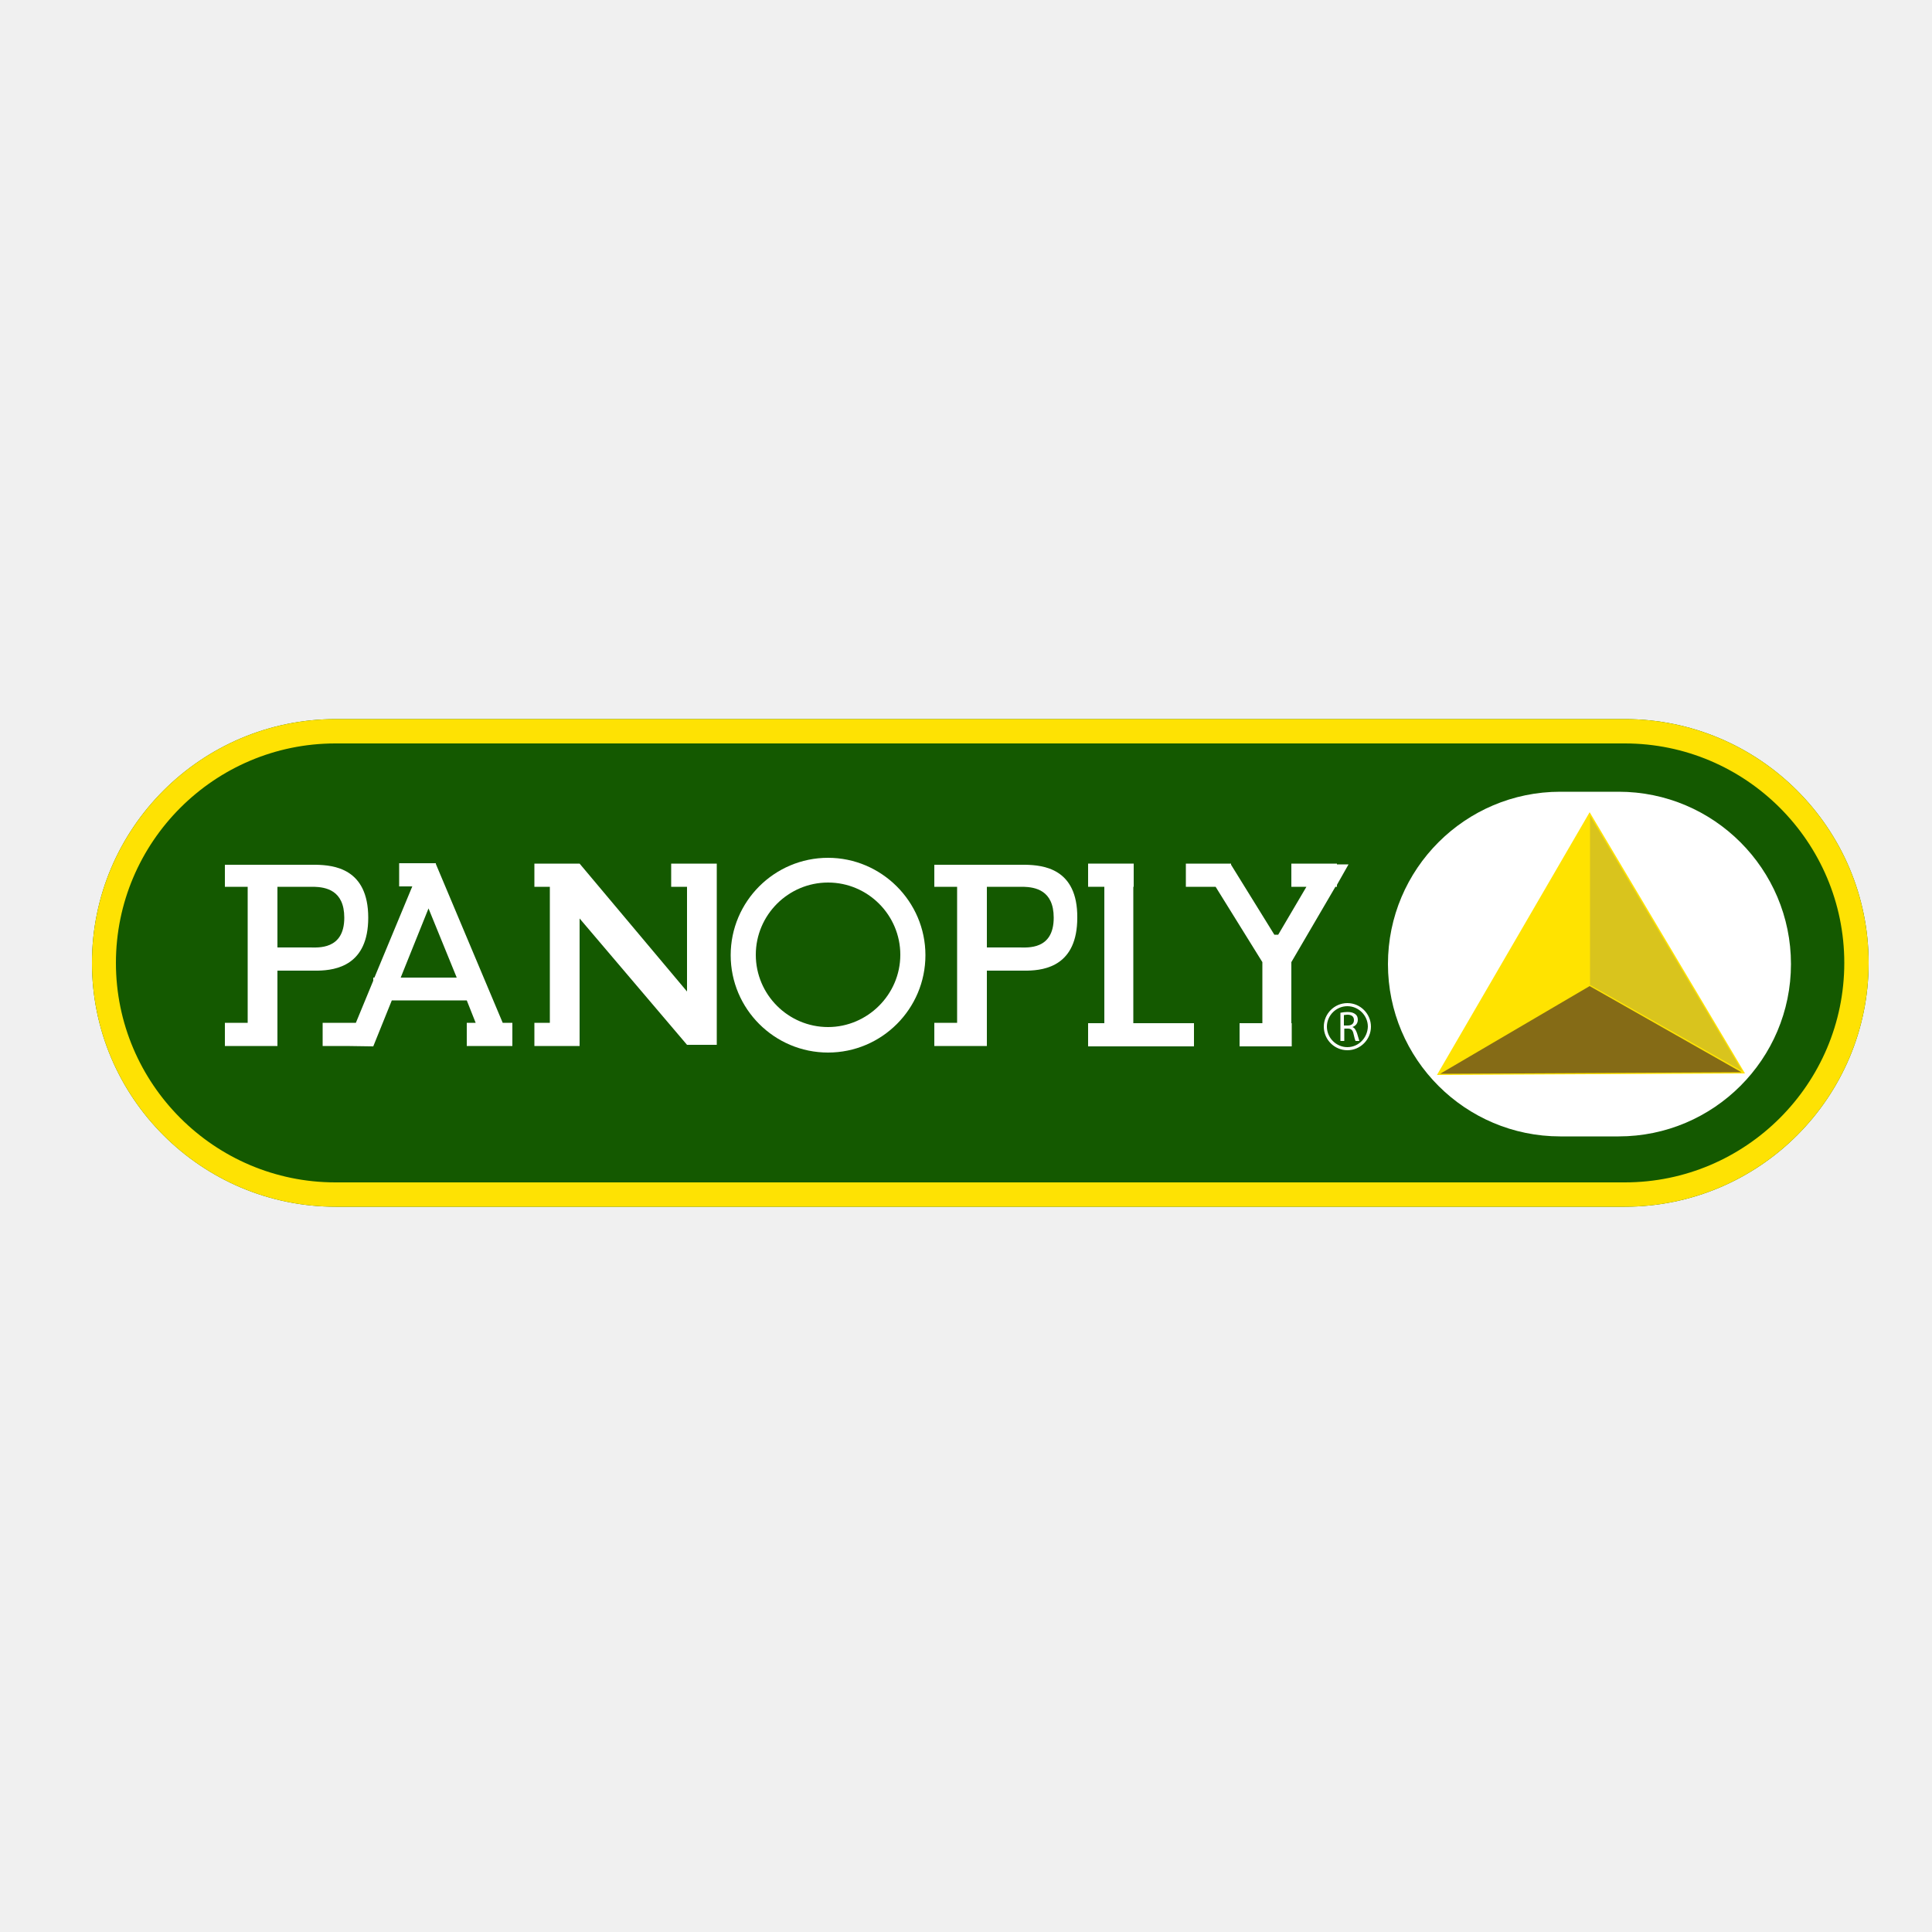
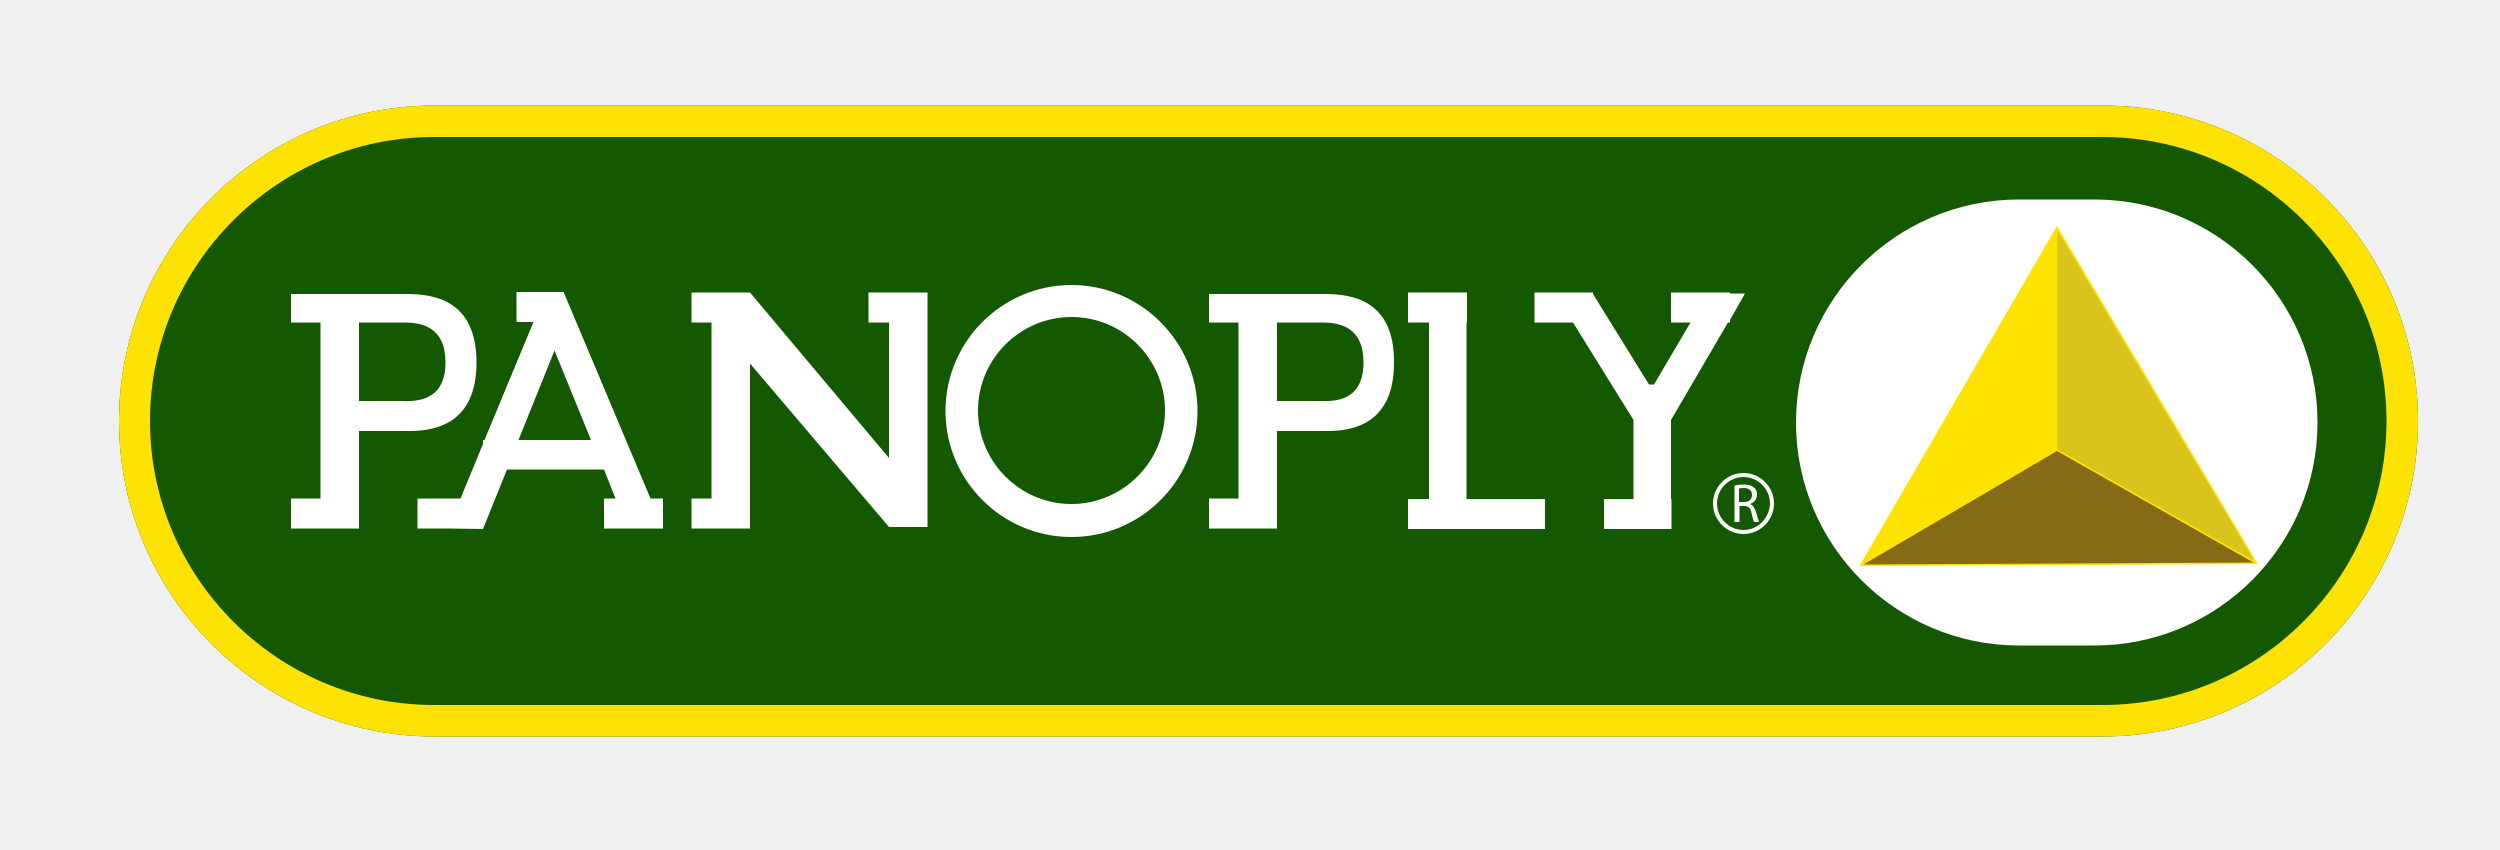
- <svg xmlns="http://www.w3.org/2000/svg" version="1.1" id="Calque_1" x="0px" y="0px" viewBox="-345 170.9 500 500" style="enable-background:new -345 170.9 500 500;" xml:space="preserve">
+ <svg xmlns="http://www.w3.org/2000/svg" version="1.1" id="Calque_1" x="0px" y="0px" viewBox="0 0 500 170" style="enable-background:new 0 0 500 170;" xml:space="preserve">
  <style type="text/css">
	.st0{fill:#145900;}
	.st1{fill:#FFFFFF;}
	.st2{fill:#FFE300;}
	.st3{fill:#856B16;}
	.st4{fill:#D9C41D;}
	.st5{fill:#FEE203;}
</style>
-   <path class="st0" d="M75.5,483.2h-333.6c-34.8,0-63.1-28.3-63.1-63.1c0-34.8,28.3-63.1,63.1-63.1H75.5c34.8,0,63.1,28.3,63.1,63.1  C138.6,454.9,110.3,483.2,75.5,483.2z" />
-   <path class="st1" d="M118.5,420.4c0,24.6-20,44.6-44.6,44.6H58.8c-24.6,0-44.6-20-44.6-44.6l0,0c0-24.6,20-44.6,44.6-44.6h15.1  C98.5,375.8,118.5,395.8,118.5,420.4L118.5,420.4z" />
-   <polygon class="st2" points="66.4,381.1 27,448.9 26.9,449.1 106.3,448.7 106.6,448.7 " />
-   <polygon class="st2" points="66.2,425.8 27.6,448.5 66.2,382.1 " />
-   <polygon class="st3" points="66.4,426.1 105.7,448.4 27.7,448.8 " />
-   <polygon class="st4" points="66.5,425.8 66.5,382 105.9,448.1 " />
-   <path class="st5" d="M75.5,483.2h-333.6c-34.8,0-63.1-28.3-63.1-63.1c0-34.8,28.3-63.1,63.1-63.1H75.5c34.8,0,63.1,28.3,63.1,63.1  C138.6,454.9,110.3,483.2,75.5,483.2z M-258.2,363.3c-31.3,0-56.8,25.5-56.8,56.8c0,31.3,25.5,56.8,56.8,56.8H75.5  c31.3,0,56.8-25.5,56.8-56.8s-25.5-56.8-56.8-56.8H-258.2z" />
-   <path class="st1" d="M-232.2,394.5v-0.2h-9.5v6h3.4l-9.8,23.6h-0.3v0.8l-4.5,10.9h-8.6v6h6.1l7,0.1l4.8-11.9h19.4l2.3,5.8h-2.3v6  h11.8v-6h-2.5L-232.2,394.5z M-241.3,423.9l7.2-17.9l7.3,17.9H-241.3z" />
-   <path class="st1" d="M-249.7,408.4c0-12.8-9-13.6-13.5-13.7l0,0h-23.6v5.7h5.9v35.2h-5.9v6h13.6v-0.1h0v-19.4h8.4v0  c0.5,0,1.2,0,2.1,0h0v0C-258,422-249.7,420.7-249.7,408.4z M-264.8,416.1L-264.8,416.1l-8.4,0v-15.7h9.5c2.9,0.1,7.8,0.8,7.8,8  C-255.9,416.8-262.8,416.1-264.8,416.1z" />
-   <path class="st1" d="M-79.6,394.7L-79.6,394.7l-23.6,0v5.7h5.9v35.2h-5.9v6h13.6v-0.1h0v-19.4h8.4v0c0.5,0,1.2,0,2.1,0h0v0  c4.7-0.1,12.9-1.4,12.9-13.7C-66.1,395.6-75.1,394.8-79.6,394.7z M-81.2,416.1L-81.2,416.1l-8.4,0v-15.7h9.5c2.9,0.1,7.8,0.8,7.8,8  C-72.3,416.8-79.1,416.1-81.2,416.1z" />
-   <polygon class="st1" points="-167.2,394.4 -171.3,394.4 -171.3,400.4 -167.2,400.4 -167.2,427.5 -195,394.4 -202.7,394.4   -206.7,394.4 -206.7,400.4 -202.7,400.4 -202.7,435.6 -206.7,435.6 -206.7,441.6 -195,441.6 -195,441.3 -195,435.6 -195,408.6   -167.2,441.3 -159.5,441.3 -159.5,394.4 -159.5,394.4 " />
-   <path class="st1" d="M-130.7,392.9c-13.9,0-25.2,11.3-25.2,25.2c0,13.9,11.3,25.2,25.2,25.2s25.2-11.3,25.2-25.2  S-116.9,392.9-130.7,392.9z M-130.7,436.7c-10.3,0-18.7-8.4-18.7-18.7s8.4-18.7,18.7-18.7s18.7,8.4,18.7,18.7  S-120.5,436.7-130.7,436.7z" />
-   <polygon class="st1" points="-51.7,400.4 -51.6,400.4 -51.6,394.4 -63.4,394.4 -63.4,400.4 -59.2,400.4 -59.2,435.7 -63.4,435.7   -63.4,441.7 -36,441.7 -36,435.7 -51.7,435.7 " />
-   <polygon class="st1" points="-10.8,419.9 0.6,400.4 1,400.4 1,399.9 4,394.6 1,394.6 1,394.4 -10.8,394.4 -10.8,400.4 -6.9,400.4   -14.2,412.8 -15.2,412.8 -26.4,394.7 -26.4,394.4 -38.1,394.4 -38.1,400.4 -30.4,400.4 -18.3,419.9 -18.3,435.7 -24.2,435.7   -24.2,441.7 -10.7,441.7 -10.7,435.7 -10.8,435.7 " />
-   <path class="st1" d="M5,436.7L5,436.7c0.8-0.3,1.4-0.9,1.4-1.9c0-0.6-0.2-1.1-0.6-1.4c-0.5-0.4-1.1-0.6-2.1-0.6  c-0.6,0-1.3,0.1-1.8,0.2v7.3h1v-3.2h0.9c0.9,0,1.3,0.4,1.5,1.4c0.2,0.9,0.4,1.6,0.5,1.8h1c-0.1-0.3-0.3-1-0.6-2  C5.9,437.5,5.6,436.9,5,436.7z M3.8,436.3h-1v-2.7c0.2,0,0.5-0.1,0.9-0.1c1,0,1.7,0.4,1.7,1.4C5.4,435.8,4.8,436.3,3.8,436.3z" />
-   <path class="st1" d="M3.7,430.5c-3.4,0-6.1,2.8-6.1,6.1c0,3.4,2.8,6.1,6.1,6.1c3.4,0,6.1-2.8,6.1-6.1C9.8,433.3,7.1,430.5,3.7,430.5  z M3.7,441.9c-2.9,0-5.3-2.4-5.3-5.3c0-2.9,2.4-5.3,5.3-5.3s5.3,2.4,5.3,5.3C8.9,439.5,6.6,441.9,3.7,441.9z" />
+   <path class="st0" d="M420.5,147.3H86.9c-34.8,0-63.1-28.3-63.1-63.1s28.3-63.1,63.1-63.1h333.6c34.8,0,63.1,28.3,63.1,63.1  S455.3,147.3,420.5,147.3z" />
+   <path class="st1" d="M463.5,84.5c0,24.6-20,44.6-44.6,44.6h-15.1c-24.6,0-44.6-20-44.6-44.6l0,0c0-24.6,20-44.6,44.6-44.6h15.1  C443.5,39.9,463.5,59.9,463.5,84.5L463.5,84.5z" />
+   <polygon class="st2" points="411.4,45.2 372,113 371.9,113.2 451.3,112.8 451.6,112.8 " />
+   <polygon class="st2" points="411.2,89.9 372.6,112.6 411.2,46.2 " />
+   <polygon class="st3" points="411.4,90.2 450.7,112.5 372.7,112.9 " />
+   <polygon class="st4" points="411.5,89.9 411.5,46.1 450.9,112.2 " />
+   <path class="st5" d="M420.5,147.3H86.9c-34.8,0-63.1-28.3-63.1-63.1s28.3-63.1,63.1-63.1h333.6c34.8,0,63.1,28.3,63.1,63.1  S455.3,147.3,420.5,147.3z M86.8,27.4C55.5,27.4,30,52.9,30,84.2S55.5,141,86.8,141h333.7c31.3,0,56.8-25.5,56.8-56.8  s-25.5-56.8-56.8-56.8H86.8z" />
+   <path class="st1" d="M112.8,58.6v-0.2h-9.5v6h3.4L96.9,88h-0.3v0.8l-4.5,10.9h-8.6v6h6.1l7,0.1l4.8-11.9h19.4l2.3,5.8h-2.3v6h11.8  v-6h-2.5L112.8,58.6z M103.7,88l7.2-17.9l7.3,17.9H103.7z" />
+   <path class="st1" d="M95.3,72.5c0-12.8-9-13.6-13.5-13.7l0,0H58.2v5.7h5.9v35.2h-5.9v6h13.6v-0.1l0,0V86.2h8.4l0,0  c0.5,0,1.2,0,2.1,0l0,0l0,0C87,86.1,95.3,84.8,95.3,72.5z M80.2,80.2L80.2,80.2h-8.4V64.5h9.5c2.9,0.1,7.8,0.8,7.8,8  C89.1,80.9,82.2,80.2,80.2,80.2z" />
+   <path class="st1" d="M265.4,58.8L265.4,58.8h-23.6v5.7h5.9v35.2h-5.9v6h13.6v-0.1l0,0V86.2h8.4l0,0c0.5,0,1.2,0,2.1,0l0,0l0,0  c4.7-0.1,12.9-1.4,12.9-13.7C278.9,59.7,269.9,58.9,265.4,58.8z M263.8,80.2L263.8,80.2h-8.4V64.5h9.5c2.9,0.1,7.8,0.8,7.8,8  C272.7,80.9,265.9,80.2,263.8,80.2z" />
+   <polygon class="st1" points="177.8,58.5 173.7,58.5 173.7,64.5 177.8,64.5 177.8,91.6 150,58.5 142.3,58.5 138.3,58.5 138.3,64.5   142.3,64.5 142.3,99.7 138.3,99.7 138.3,105.7 150,105.7 150,105.4 150,99.7 150,72.7 177.8,105.4 185.5,105.4 185.5,58.5   185.5,58.5 " />
+   <path class="st1" d="M214.3,57c-13.9,0-25.2,11.3-25.2,25.2c0,13.9,11.3,25.2,25.2,25.2s25.2-11.3,25.2-25.2S228.1,57,214.3,57z   M214.3,100.8c-10.3,0-18.7-8.4-18.7-18.7s8.4-18.7,18.7-18.7S233,71.8,233,82.1S224.5,100.8,214.3,100.8z" />
+   <polygon class="st1" points="293.3,64.5 293.4,64.5 293.4,58.5 281.6,58.5 281.6,64.5 285.8,64.5 285.8,99.8 281.6,99.8   281.6,105.8 309,105.8 309,99.8 293.3,99.8 " />
+   <polygon class="st1" points="334.2,84 345.6,64.5 346,64.5 346,64 349,58.7 346,58.7 346,58.5 334.2,58.5 334.2,64.5 338.1,64.5   330.8,76.9 329.8,76.9 318.6,58.8 318.6,58.5 306.9,58.5 306.9,64.5 314.6,64.5 326.7,84 326.7,99.8 320.8,99.8 320.8,105.8   334.3,105.8 334.3,99.8 334.2,99.8 " />
+   <path class="st1" d="M350,100.8L350,100.8c0.8-0.3,1.4-0.9,1.4-1.9c0-0.6-0.2-1.1-0.6-1.4c-0.5-0.4-1.1-0.6-2.1-0.6  c-0.6,0-1.3,0.1-1.8,0.2v7.3h1v-3.2h0.9c0.9,0,1.3,0.4,1.5,1.4c0.2,0.9,0.4,1.6,0.5,1.8h1c-0.1-0.3-0.3-1-0.6-2  C350.9,101.6,350.6,101,350,100.8z M348.8,100.4h-1v-2.7c0.2,0,0.5-0.1,0.9-0.1c1,0,1.7,0.4,1.7,1.4  C350.4,99.9,349.8,100.4,348.8,100.4z" />
+   <path class="st1" d="M348.7,94.6c-3.4,0-6.1,2.8-6.1,6.1c0,3.4,2.8,6.1,6.1,6.1c3.4,0,6.1-2.8,6.1-6.1S352.1,94.6,348.7,94.6z   M348.7,106c-2.9,0-5.3-2.4-5.3-5.3s2.4-5.3,5.3-5.3c2.9,0,5.3,2.4,5.3,5.3C353.9,103.6,351.6,106,348.7,106z" />
</svg>
